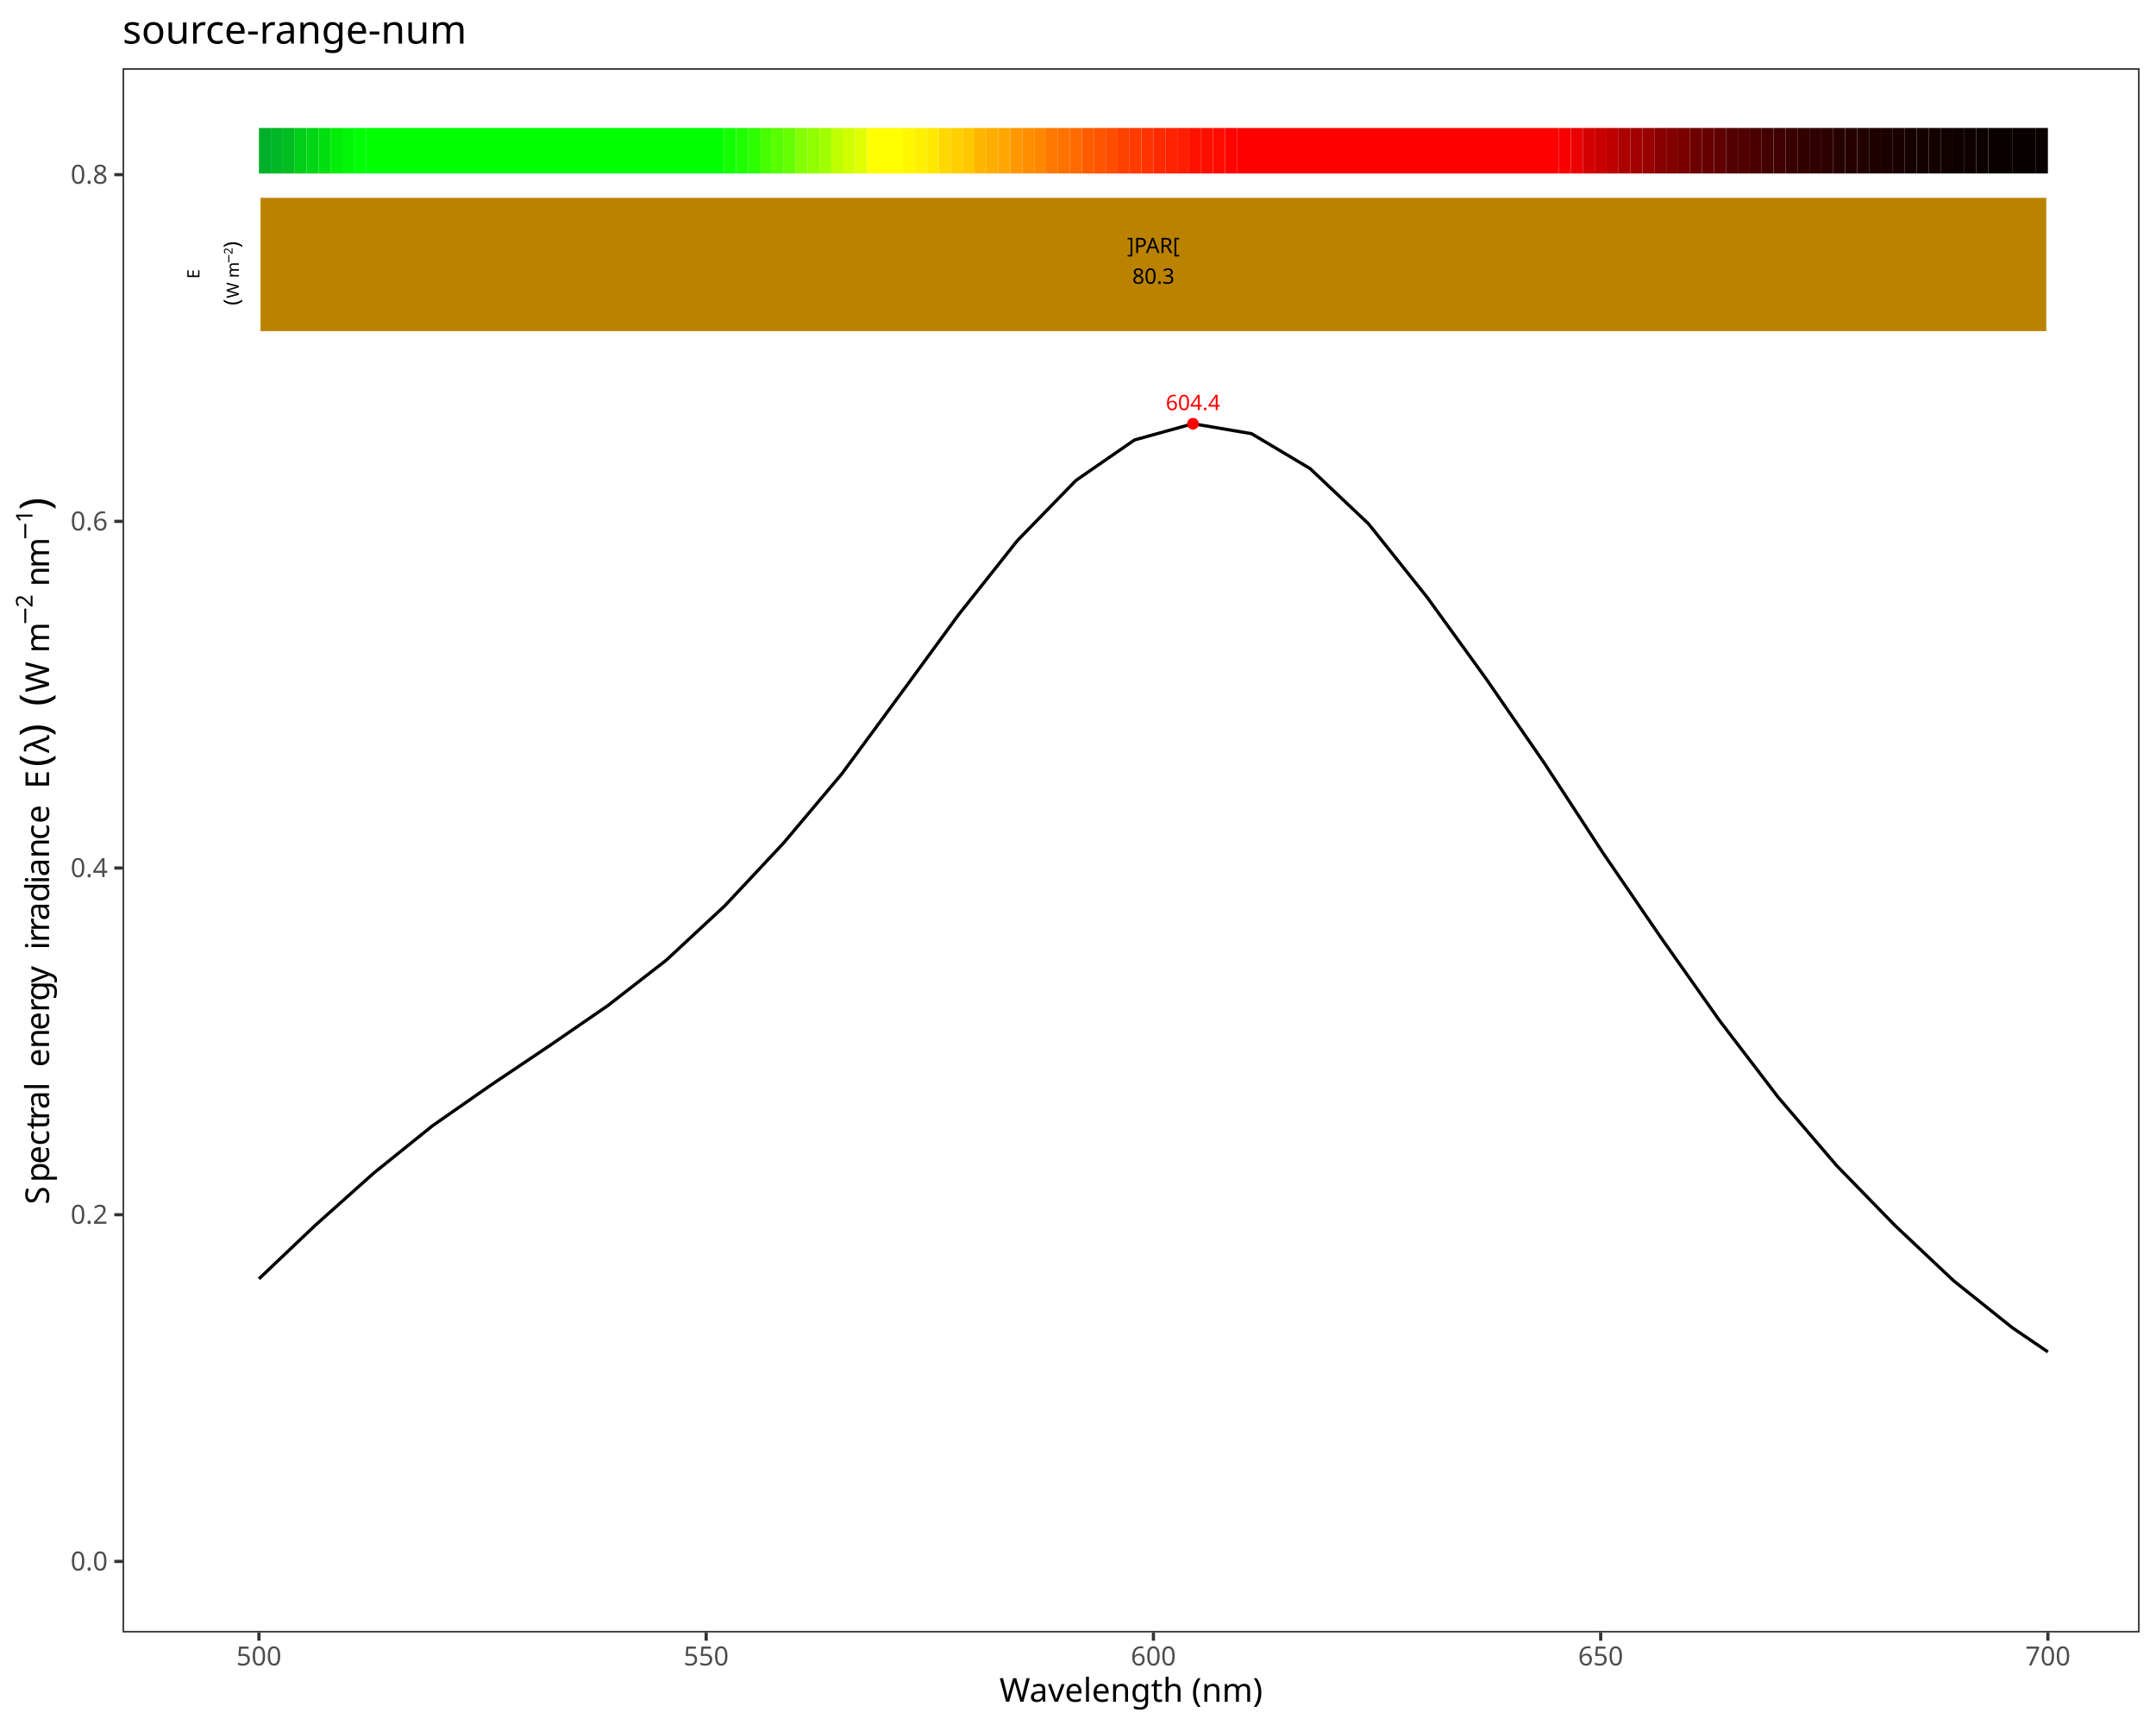
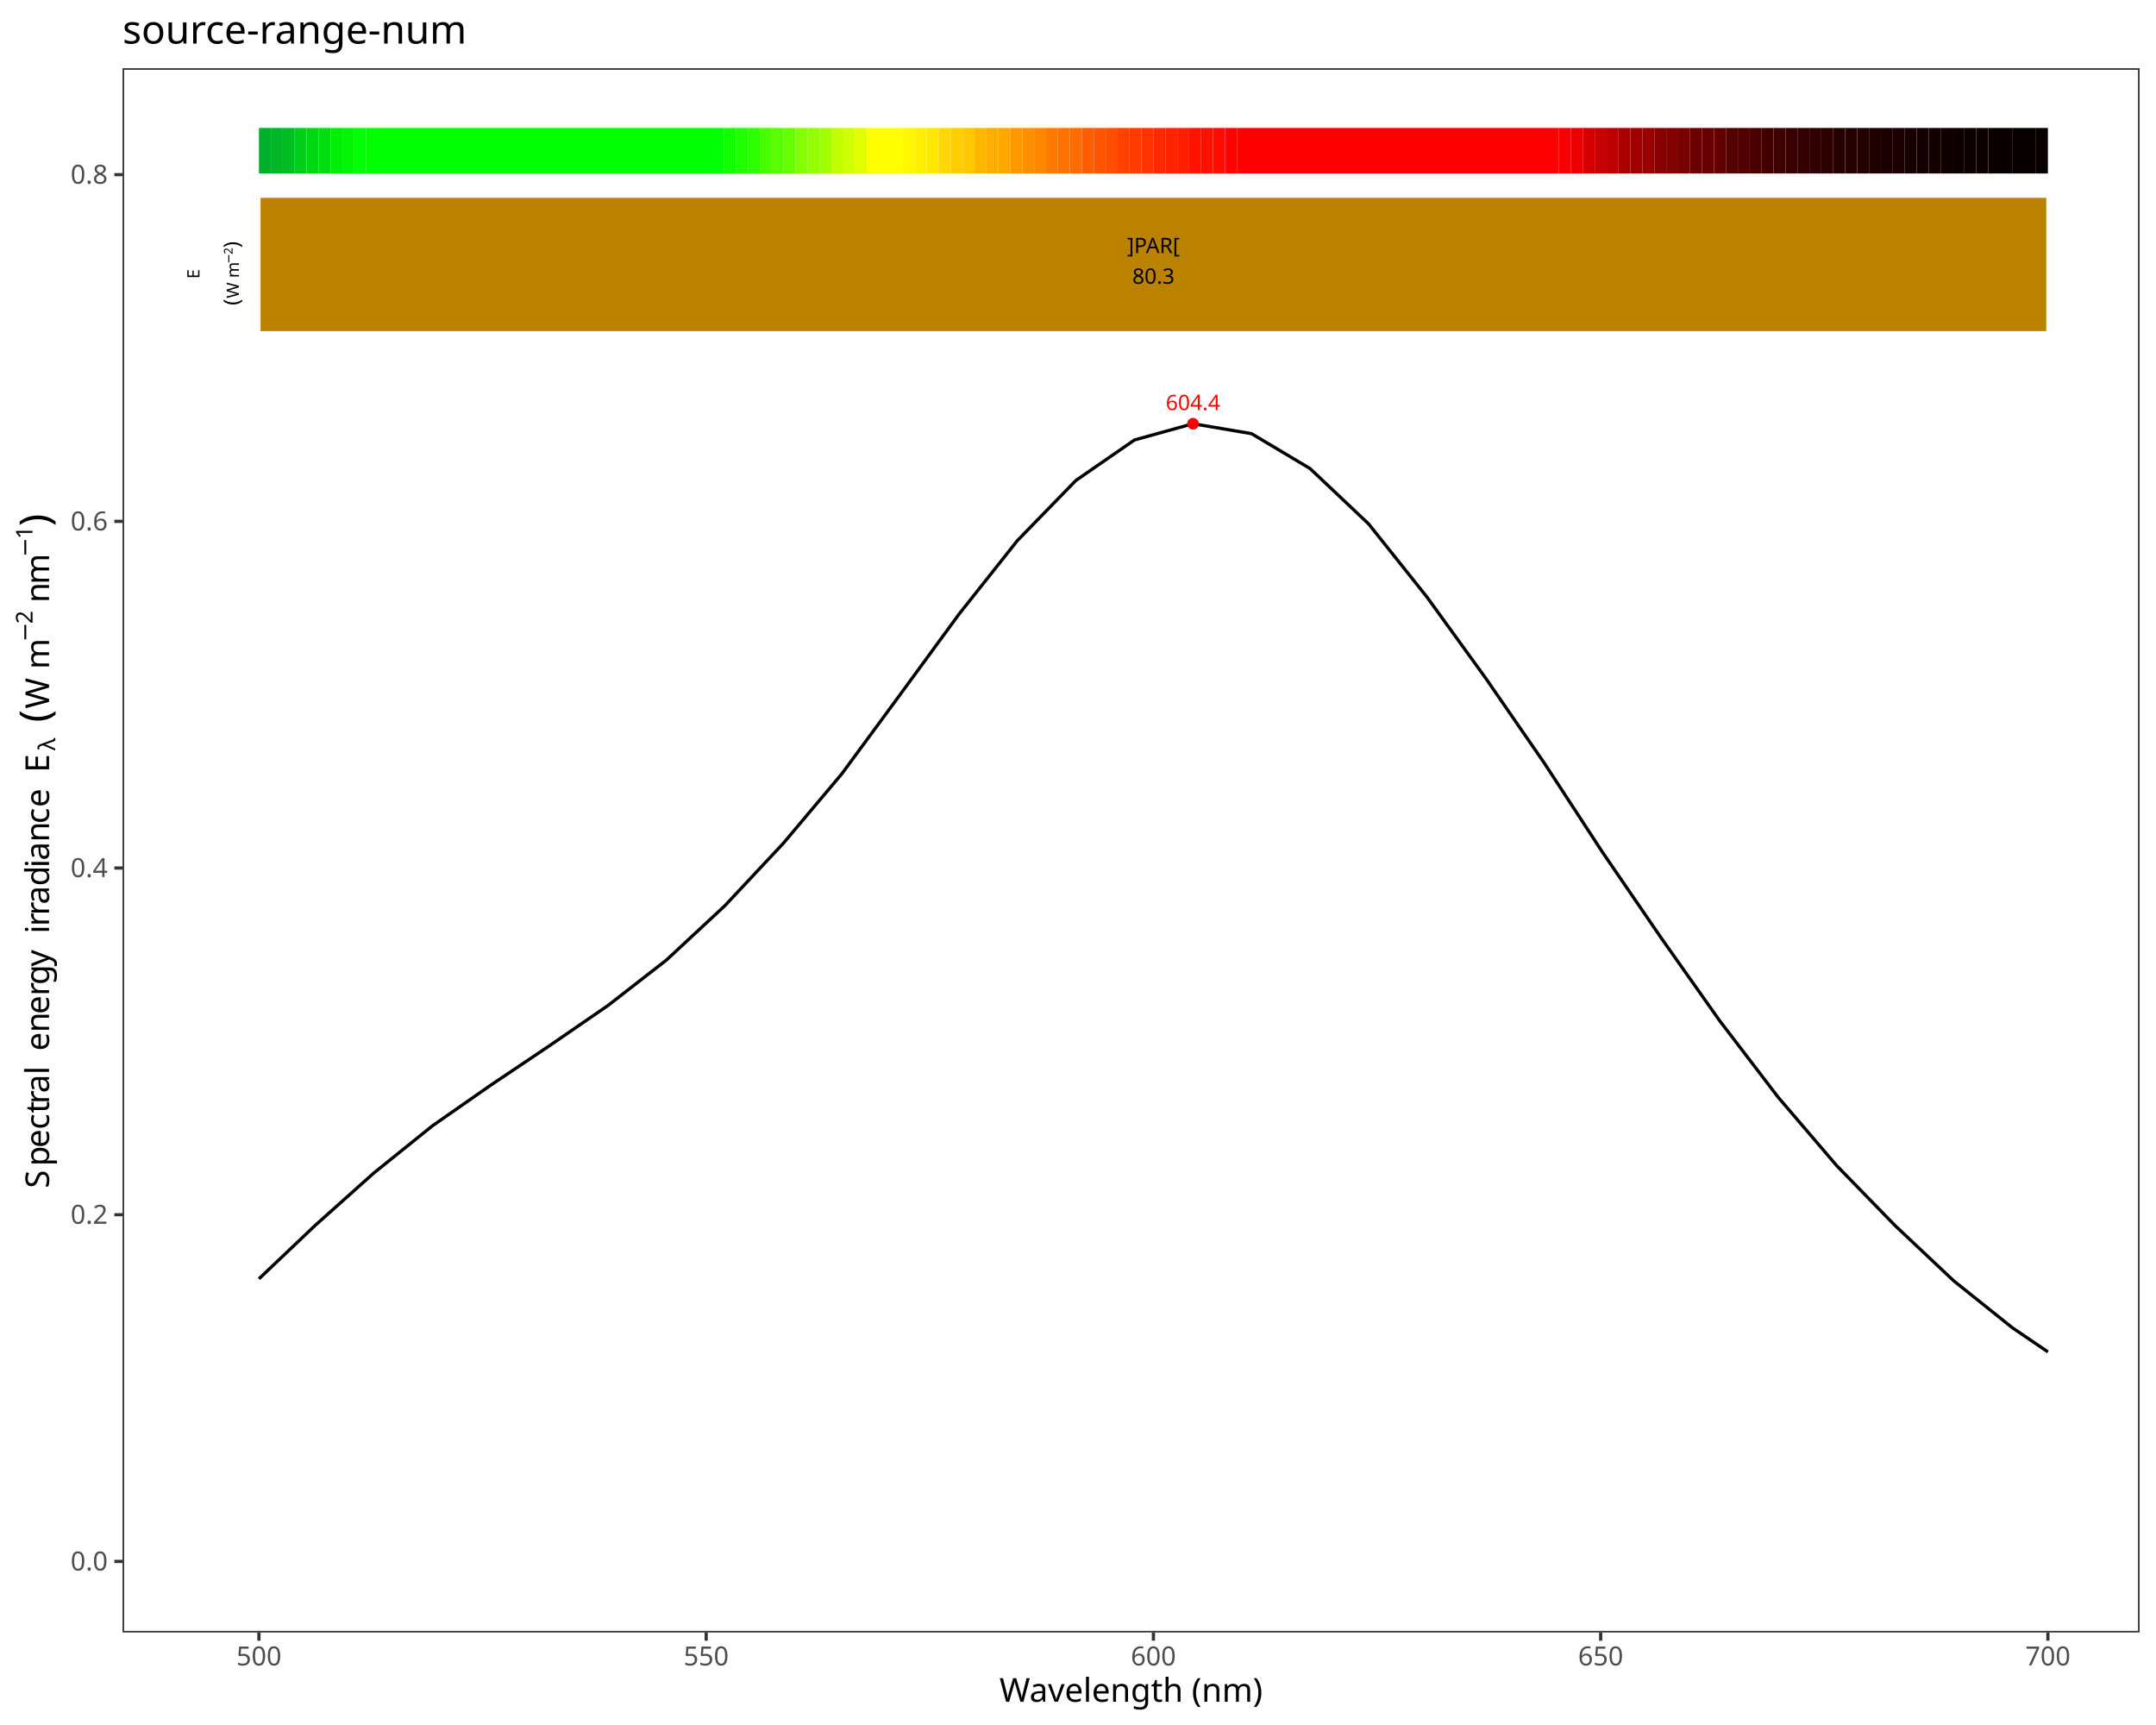
<svg xmlns="http://www.w3.org/2000/svg" class="svglite" data-engine-version="2.0" width="720.00pt" height="576.00pt" viewBox="0 0 720.00 576.00">
  <defs>
    <style type="text/css">
    .svglite line, .svglite polyline, .svglite polygon, .svglite path, .svglite rect, .svglite circle {
      fill: none;
      stroke: #000000;
      stroke-linecap: round;
      stroke-linejoin: round;
      stroke-miterlimit: 10.00;
    }
  </style>
  </defs>
  <rect width="100%" height="100%" style="stroke: none; fill: #FFFFFF;" />
  <defs>
    <clipPath id="cpMC4wMHw3MjAuMDB8MC4wMHw1NzYuMDA=">
      <rect x="0.00" y="0.00" width="720.00" height="576.00" />
    </clipPath>
  </defs>
  <g clip-path="url(#cpMC4wMHw3MjAuMDB8MC4wMHw1NzYuMDA=)">
    <rect x="0.00" y="0.00" width="720.00" height="576.00" style="stroke-width: 1.07; stroke: #FFFFFF; fill: #FFFFFF;" />
  </g>
  <defs>
    <clipPath id="cpNDAuOTJ8NzE0LjUyfDIyLjc4fDU0NS4xMQ==">
      <rect x="40.92" y="22.78" width="673.60" height="522.33" />
    </clipPath>
  </defs>
  <g clip-path="url(#cpNDAuOTJ8NzE0LjUyfDIyLjc4fDU0NS4xMQ==)">
    <rect x="40.92" y="22.78" width="673.60" height="522.33" style="stroke-width: 1.07; stroke: none; fill: #FFFFFF;" />
    <polyline points="86.47,427.02 105.28,409.15 124.82,391.70 144.36,375.96 163.90,362.34 183.44,349.22 202.99,335.78 222.53,320.59 242.07,302.43 261.61,281.57 281.15,258.36 300.69,231.81 320.24,205.10 339.78,180.48 359.32,160.41 378.86,146.91 398.40,141.49 417.94,144.80 437.49,156.45 457.03,174.92 476.57,199.41 496.11,226.40 515.65,254.70 535.19,284.62 554.74,313.17 574.28,340.83 593.82,366.38 613.36,389.22 632.90,409.27 652.44,427.68 671.99,443.32 683.90,451.42 " style="stroke-width: 1.07; stroke-linecap: butt;" />
    <text x="398.40" y="136.94" text-anchor="middle" style="font-size: 7.11px; fill: #FF0000; font-family: sans;" textLength="17.80px" lengthAdjust="spacingAndGlyphs">604.4</text>
    <circle cx="398.40" cy="141.49" r="1.95" style="stroke-width: 0.71; stroke: none; fill: #FF0000;" />
    <rect x="86.47" y="42.73" width="3.98" height="15.20" style="stroke-width: 1.07; stroke: none; stroke-linecap: square; stroke-linejoin: miter; fill: #00AF2A;" />
    <rect x="90.46" y="42.73" width="3.98" height="15.20" style="stroke-width: 1.07; stroke: none; stroke-linecap: square; stroke-linejoin: miter; fill: #00B725;" />
    <rect x="94.44" y="42.73" width="3.98" height="15.20" style="stroke-width: 1.07; stroke: none; stroke-linecap: square; stroke-linejoin: miter; fill: #00BE21;" />
    <rect x="98.42" y="42.73" width="3.98" height="15.20" style="stroke-width: 1.07; stroke: none; stroke-linecap: square; stroke-linejoin: miter; fill: #00CE18;" />
    <rect x="102.41" y="42.73" width="3.98" height="15.20" style="stroke-width: 1.07; stroke: none; stroke-linecap: square; stroke-linejoin: miter; fill: #00D614;" />
    <rect x="106.39" y="42.73" width="3.98" height="15.20" style="stroke-width: 1.07; stroke: none; stroke-linecap: square; stroke-linejoin: miter; fill: #00DE10;" />
    <rect x="110.37" y="42.73" width="3.98" height="15.20" style="stroke-width: 1.07; stroke: none; stroke-linecap: square; stroke-linejoin: miter; fill: #00EE08;" />
    <rect x="114.35" y="42.73" width="3.98" height="15.20" style="stroke-width: 1.07; stroke: none; stroke-linecap: square; stroke-linejoin: miter; fill: #00F605;" />
    <rect x="118.34" y="42.73" width="3.98" height="15.20" style="stroke-width: 1.07; stroke: none; stroke-linecap: square; stroke-linejoin: miter; fill: #00FF02;" />
    <rect x="122.32" y="42.73" width="119.49" height="15.20" style="stroke-width: 1.07; stroke: none; stroke-linecap: square; stroke-linejoin: miter; fill: #00FF00;" />
    <rect x="241.81" y="42.73" width="3.98" height="15.20" style="stroke-width: 1.07; stroke: none; stroke-linecap: square; stroke-linejoin: miter; fill: #12FF00;" />
    <rect x="245.79" y="42.73" width="3.98" height="15.20" style="stroke-width: 1.07; stroke: none; stroke-linecap: square; stroke-linejoin: miter; fill: #1FFF00;" />
    <rect x="249.77" y="42.73" width="3.98" height="15.20" style="stroke-width: 1.07; stroke: none; stroke-linecap: square; stroke-linejoin: miter; fill: #2CFF00;" />
    <rect x="253.75" y="42.73" width="3.98" height="15.20" style="stroke-width: 1.07; stroke: none; stroke-linecap: square; stroke-linejoin: miter; fill: #48FF00;" />
    <rect x="257.74" y="42.73" width="3.98" height="15.20" style="stroke-width: 1.07; stroke: none; stroke-linecap: square; stroke-linejoin: miter; fill: #57FF00;" />
    <rect x="261.72" y="42.73" width="3.98" height="15.20" style="stroke-width: 1.07; stroke: none; stroke-linecap: square; stroke-linejoin: miter; fill: #65FF00;" />
    <rect x="265.70" y="42.73" width="3.98" height="15.20" style="stroke-width: 1.07; stroke: none; stroke-linecap: square; stroke-linejoin: miter; fill: #83FF00;" />
    <rect x="269.69" y="42.73" width="3.98" height="15.20" style="stroke-width: 1.07; stroke: none; stroke-linecap: square; stroke-linejoin: miter; fill: #91FF00;" />
    <rect x="273.67" y="42.73" width="3.98" height="15.20" style="stroke-width: 1.07; stroke: none; stroke-linecap: square; stroke-linejoin: miter; fill: #A0FF00;" />
    <rect x="277.65" y="42.73" width="3.98" height="15.20" style="stroke-width: 1.07; stroke: none; stroke-linecap: square; stroke-linejoin: miter; fill: #C0FF00;" />
    <rect x="281.63" y="42.73" width="3.98" height="15.20" style="stroke-width: 1.07; stroke: none; stroke-linecap: square; stroke-linejoin: miter; fill: #D0FF00;" />
    <rect x="285.62" y="42.73" width="3.98" height="15.20" style="stroke-width: 1.07; stroke: none; stroke-linecap: square; stroke-linejoin: miter; fill: #E1FF00;" />
    <rect x="289.60" y="42.73" width="11.95" height="15.20" style="stroke-width: 1.07; stroke: none; stroke-linecap: square; stroke-linejoin: miter; fill: #FFFF00;" />
    <rect x="301.55" y="42.73" width="3.98" height="15.20" style="stroke-width: 1.07; stroke: none; stroke-linecap: square; stroke-linejoin: miter; fill: #FFF700;" />
    <rect x="305.53" y="42.73" width="3.98" height="15.20" style="stroke-width: 1.07; stroke: none; stroke-linecap: square; stroke-linejoin: miter; fill: #FFF000;" />
    <rect x="309.51" y="42.73" width="3.98" height="15.20" style="stroke-width: 1.07; stroke: none; stroke-linecap: square; stroke-linejoin: miter; fill: #FFE800;" />
    <rect x="313.50" y="42.73" width="3.98" height="15.20" style="stroke-width: 1.07; stroke: none; stroke-linecap: square; stroke-linejoin: miter; fill: #FFD800;" />
    <rect x="317.48" y="42.73" width="3.98" height="15.20" style="stroke-width: 1.07; stroke: none; stroke-linecap: square; stroke-linejoin: miter; fill: #FFCF00;" />
    <rect x="321.46" y="42.73" width="3.98" height="15.20" style="stroke-width: 1.07; stroke: none; stroke-linecap: square; stroke-linejoin: miter; fill: #FFC700;" />
    <rect x="325.45" y="42.73" width="3.98" height="15.20" style="stroke-width: 1.07; stroke: none; stroke-linecap: square; stroke-linejoin: miter; fill: #FFB600;" />
    <rect x="329.43" y="42.73" width="3.98" height="15.20" style="stroke-width: 1.07; stroke: none; stroke-linecap: square; stroke-linejoin: miter; fill: #FFAE00;" />
    <rect x="333.41" y="42.73" width="3.98" height="15.20" style="stroke-width: 1.07; stroke: none; stroke-linecap: square; stroke-linejoin: miter; fill: #FFA600;" />
    <rect x="337.39" y="42.73" width="3.98" height="15.20" style="stroke-width: 1.07; stroke: none; stroke-linecap: square; stroke-linejoin: miter; fill: #FF9700;" />
    <rect x="341.38" y="42.73" width="3.98" height="15.20" style="stroke-width: 1.07; stroke: none; stroke-linecap: square; stroke-linejoin: miter; fill: #FF8F00;" />
    <rect x="345.36" y="42.73" width="3.98" height="15.20" style="stroke-width: 1.07; stroke: none; stroke-linecap: square; stroke-linejoin: miter; fill: #FF8800;" />
    <rect x="349.34" y="42.73" width="3.98" height="15.20" style="stroke-width: 1.07; stroke: none; stroke-linecap: square; stroke-linejoin: miter; fill: #FF7900;" />
    <rect x="353.33" y="42.73" width="3.98" height="15.20" style="stroke-width: 1.07; stroke: none; stroke-linecap: square; stroke-linejoin: miter; fill: #FF7200;" />
    <rect x="357.31" y="42.73" width="3.98" height="15.20" style="stroke-width: 1.07; stroke: none; stroke-linecap: square; stroke-linejoin: miter; fill: #FF6B00;" />
    <rect x="361.29" y="42.73" width="3.98" height="15.20" style="stroke-width: 1.07; stroke: none; stroke-linecap: square; stroke-linejoin: miter; fill: #FF5C00;" />
    <rect x="365.27" y="42.73" width="3.98" height="15.20" style="stroke-width: 1.07; stroke: none; stroke-linecap: square; stroke-linejoin: miter; fill: #FF5500;" />
    <rect x="369.26" y="42.73" width="3.98" height="15.20" style="stroke-width: 1.07; stroke: none; stroke-linecap: square; stroke-linejoin: miter; fill: #FF4E00;" />
    <rect x="373.24" y="42.73" width="3.98" height="15.20" style="stroke-width: 1.07; stroke: none; stroke-linecap: square; stroke-linejoin: miter; fill: #FF4100;" />
    <rect x="377.22" y="42.73" width="3.98" height="15.20" style="stroke-width: 1.07; stroke: none; stroke-linecap: square; stroke-linejoin: miter; fill: #FF3B00;" />
    <rect x="381.21" y="42.73" width="3.98" height="15.20" style="stroke-width: 1.07; stroke: none; stroke-linecap: square; stroke-linejoin: miter; fill: #FF3400;" />
    <rect x="385.19" y="42.73" width="3.98" height="15.20" style="stroke-width: 1.07; stroke: none; stroke-linecap: square; stroke-linejoin: miter; fill: #FF2900;" />
    <rect x="389.17" y="42.73" width="3.98" height="15.20" style="stroke-width: 1.07; stroke: none; stroke-linecap: square; stroke-linejoin: miter; fill: #FF2300;" />
    <rect x="393.15" y="42.73" width="3.98" height="15.20" style="stroke-width: 1.07; stroke: none; stroke-linecap: square; stroke-linejoin: miter; fill: #FF1E00;" />
    <rect x="397.14" y="42.73" width="3.98" height="15.20" style="stroke-width: 1.07; stroke: none; stroke-linecap: square; stroke-linejoin: miter; fill: #FF1300;" />
    <rect x="401.12" y="42.73" width="3.98" height="15.20" style="stroke-width: 1.07; stroke: none; stroke-linecap: square; stroke-linejoin: miter; fill: #FF0F00;" />
    <rect x="405.10" y="42.73" width="3.98" height="15.20" style="stroke-width: 1.07; stroke: none; stroke-linecap: square; stroke-linejoin: miter; fill: #FF0B00;" />
    <rect x="409.09" y="42.73" width="3.98" height="15.20" style="stroke-width: 1.07; stroke: none; stroke-linecap: square; stroke-linejoin: miter; fill: #FF0300;" />
    <rect x="413.07" y="42.73" width="107.54" height="15.20" style="stroke-width: 1.07; stroke: none; stroke-linecap: square; stroke-linejoin: miter; fill: #FF0000;" />
    <rect x="520.61" y="42.73" width="3.98" height="15.20" style="stroke-width: 1.07; stroke: none; stroke-linecap: square; stroke-linejoin: miter; fill: #F60000;" />
    <rect x="524.59" y="42.73" width="3.98" height="15.20" style="stroke-width: 1.07; stroke: none; stroke-linecap: square; stroke-linejoin: miter; fill: #EA0000;" />
    <rect x="528.57" y="42.73" width="3.98" height="15.20" style="stroke-width: 1.07; stroke: none; stroke-linecap: square; stroke-linejoin: miter; fill: #D40000;" />
    <rect x="532.55" y="42.73" width="3.98" height="15.20" style="stroke-width: 1.07; stroke: none; stroke-linecap: square; stroke-linejoin: miter; fill: #C90000;" />
    <rect x="536.54" y="42.73" width="3.98" height="15.20" style="stroke-width: 1.07; stroke: none; stroke-linecap: square; stroke-linejoin: miter; fill: #BF0000;" />
    <rect x="540.52" y="42.73" width="3.98" height="15.20" style="stroke-width: 1.07; stroke: none; stroke-linecap: square; stroke-linejoin: miter; fill: #AB0000;" />
    <rect x="544.50" y="42.73" width="3.98" height="15.20" style="stroke-width: 1.07; stroke: none; stroke-linecap: square; stroke-linejoin: miter; fill: #A20000;" />
    <rect x="548.49" y="42.73" width="3.98" height="15.20" style="stroke-width: 1.07; stroke: none; stroke-linecap: square; stroke-linejoin: miter; fill: #990000;" />
    <rect x="552.47" y="42.73" width="3.98" height="15.20" style="stroke-width: 1.07; stroke: none; stroke-linecap: square; stroke-linejoin: miter; fill: #890000;" />
    <rect x="556.45" y="42.73" width="3.98" height="15.20" style="stroke-width: 1.07; stroke: none; stroke-linecap: square; stroke-linejoin: miter; fill: #810000;" />
    <rect x="560.43" y="42.73" width="3.98" height="15.20" style="stroke-width: 1.07; stroke: none; stroke-linecap: square; stroke-linejoin: miter; fill: #7A0000;" />
    <rect x="564.42" y="42.73" width="3.98" height="15.20" style="stroke-width: 1.07; stroke: none; stroke-linecap: square; stroke-linejoin: miter; fill: #6C0000;" />
    <rect x="568.40" y="42.73" width="3.98" height="15.20" style="stroke-width: 1.07; stroke: none; stroke-linecap: square; stroke-linejoin: miter; fill: #660000;" />
    <rect x="572.38" y="42.73" width="3.98" height="15.20" style="stroke-width: 1.07; stroke: none; stroke-linecap: square; stroke-linejoin: miter; fill: #600000;" />
    <rect x="576.37" y="42.73" width="3.98" height="15.20" style="stroke-width: 1.07; stroke: none; stroke-linecap: square; stroke-linejoin: miter; fill: #550000;" />
    <rect x="580.35" y="42.73" width="3.98" height="15.20" style="stroke-width: 1.07; stroke: none; stroke-linecap: square; stroke-linejoin: miter; fill: #500000;" />
    <rect x="584.33" y="42.73" width="3.98" height="15.20" style="stroke-width: 1.07; stroke: none; stroke-linecap: square; stroke-linejoin: miter; fill: #4B0000;" />
    <rect x="588.31" y="42.73" width="3.98" height="15.20" style="stroke-width: 1.07; stroke: none; stroke-linecap: square; stroke-linejoin: miter; fill: #420000;" />
    <rect x="592.30" y="42.73" width="3.98" height="15.20" style="stroke-width: 1.07; stroke: none; stroke-linecap: square; stroke-linejoin: miter; fill: #3E0000;" />
    <rect x="596.28" y="42.73" width="3.98" height="15.20" style="stroke-width: 1.07; stroke: none; stroke-linecap: square; stroke-linejoin: miter; fill: #3A0000;" />
    <rect x="600.26" y="42.73" width="3.98" height="15.20" style="stroke-width: 1.07; stroke: none; stroke-linecap: square; stroke-linejoin: miter; fill: #330000;" />
    <rect x="604.25" y="42.73" width="3.98" height="15.20" style="stroke-width: 1.07; stroke: none; stroke-linecap: square; stroke-linejoin: miter; fill: #300000;" />
    <rect x="608.23" y="42.73" width="3.98" height="15.20" style="stroke-width: 1.07; stroke: none; stroke-linecap: square; stroke-linejoin: miter; fill: #2D0000;" />
    <rect x="612.21" y="42.73" width="3.98" height="15.20" style="stroke-width: 1.07; stroke: none; stroke-linecap: square; stroke-linejoin: miter; fill: #270000;" />
    <rect x="616.19" y="42.73" width="3.98" height="15.20" style="stroke-width: 1.07; stroke: none; stroke-linecap: square; stroke-linejoin: miter; fill: #250000;" />
    <rect x="620.18" y="42.73" width="3.98" height="15.20" style="stroke-width: 1.07; stroke: none; stroke-linecap: square; stroke-linejoin: miter; fill: #220000;" />
    <rect x="624.16" y="42.73" width="3.98" height="15.20" style="stroke-width: 1.07; stroke: none; stroke-linecap: square; stroke-linejoin: miter; fill: #1E0000;" />
    <rect x="628.14" y="42.73" width="3.98" height="15.20" style="stroke-width: 1.07; stroke: none; stroke-linecap: square; stroke-linejoin: miter; fill: #1C0000;" />
    <rect x="632.13" y="42.73" width="3.98" height="15.20" style="stroke-width: 1.07; stroke: none; stroke-linecap: square; stroke-linejoin: miter; fill: #1A0000;" />
    <rect x="636.11" y="42.73" width="3.98" height="15.20" style="stroke-width: 1.07; stroke: none; stroke-linecap: square; stroke-linejoin: miter; fill: #160000;" />
    <rect x="640.09" y="42.73" width="3.98" height="15.20" style="stroke-width: 1.07; stroke: none; stroke-linecap: square; stroke-linejoin: miter; fill: #150000;" />
    <rect x="644.07" y="42.73" width="3.98" height="15.20" style="stroke-width: 1.07; stroke: none; stroke-linecap: square; stroke-linejoin: miter; fill: #130000;" />
    <rect x="648.06" y="42.73" width="3.98" height="15.20" style="stroke-width: 1.07; stroke: none; stroke-linecap: square; stroke-linejoin: miter; fill: #100000;" />
    <rect x="652.04" y="42.73" width="3.98" height="15.20" style="stroke-width: 1.07; stroke: none; stroke-linecap: square; stroke-linejoin: miter; fill: #0F0000;" />
    <rect x="656.02" y="42.73" width="3.98" height="15.20" style="stroke-width: 1.07; stroke: none; stroke-linecap: square; stroke-linejoin: miter; fill: #0E0000;" />
    <rect x="660.01" y="42.73" width="3.98" height="15.20" style="stroke-width: 1.07; stroke: none; stroke-linecap: square; stroke-linejoin: miter; fill: #0C0000;" />
    <rect x="663.99" y="42.73" width="7.97" height="15.20" style="stroke-width: 1.07; stroke: none; stroke-linecap: square; stroke-linejoin: miter; fill: #0B0000;" />
    <rect x="671.95" y="42.73" width="7.97" height="15.20" style="stroke-width: 1.07; stroke: none; stroke-linecap: square; stroke-linejoin: miter; fill: #090000;" />
    <rect x="679.92" y="42.73" width="3.98" height="15.20" style="stroke-width: 1.07; stroke: none; stroke-linecap: square; stroke-linejoin: miter; fill: #080000;" />
    <rect x="86.47" y="65.52" width="597.43" height="45.59" style="stroke-width: 1.07; stroke: #FFFFFF; stroke-linecap: square; stroke-linejoin: miter; fill: #BB8200;" />
    <text x="385.19" y="84.50" text-anchor="middle" style="font-size: 7.11px; font-family: sans;" textLength="18.58px" lengthAdjust="spacingAndGlyphs">]PAR[</text>
    <text x="385.19" y="94.74" text-anchor="middle" style="font-size: 7.11px; font-family: sans;" textLength="13.85px" lengthAdjust="spacingAndGlyphs">80.3</text>
    <text transform="translate(66.61,93.06) rotate(-90)" style="font-size: 5.69px; font-family: sans;" textLength="3.80px" lengthAdjust="spacingAndGlyphs">E</text>
    <text transform="translate(79.77,101.95) rotate(-90)" style="font-size: 7.11px; font-family: sans;" textLength="2.37px" lengthAdjust="spacingAndGlyphs">(</text>
    <text transform="translate(79.77,99.58) rotate(-90)" style="font-size: 5.69px; font-family: sans;" textLength="5.37px" lengthAdjust="spacingAndGlyphs">W</text>
    <text transform="translate(79.77,94.21) rotate(-90)" style="font-size: 5.69px; font-family: sans;" textLength="1.42px" lengthAdjust="spacingAndGlyphs"> </text>
    <text transform="translate(79.77,92.79) rotate(-90)" style="font-size: 5.69px; font-family: sans;" textLength="4.74px" lengthAdjust="spacingAndGlyphs">m</text>
    <text transform="translate(77.66,88.05) rotate(-90)" style="font-size: 3.98px; font-family: sans;" textLength="3.10px" lengthAdjust="spacingAndGlyphs">−</text>
    <text transform="translate(77.66,84.95) rotate(-90)" style="font-size: 3.98px; font-family: sans;" textLength="2.22px" lengthAdjust="spacingAndGlyphs">2</text>
    <text transform="translate(79.77,82.74) rotate(-90)" style="font-size: 7.11px; font-family: sans;" textLength="2.36px" lengthAdjust="spacingAndGlyphs">)</text>
    <rect x="40.92" y="22.78" width="673.60" height="522.33" style="stroke-width: 1.07; stroke: #333333;" />
  </g>
  <g clip-path="url(#cpMC4wMHw3MjAuMDB8MC4wMHw1NzYuMDA=)">
    <text x="35.99" y="524.40" text-anchor="end" style="font-size: 8.80px; fill: #4D4D4D; font-family: sans;" textLength="12.23px" lengthAdjust="spacingAndGlyphs">0.0</text>
    <text x="35.99" y="408.63" text-anchor="end" style="font-size: 8.80px; fill: #4D4D4D; font-family: sans;" textLength="12.23px" lengthAdjust="spacingAndGlyphs">0.2</text>
    <text x="35.99" y="292.87" text-anchor="end" style="font-size: 8.80px; fill: #4D4D4D; font-family: sans;" textLength="12.23px" lengthAdjust="spacingAndGlyphs">0.4</text>
    <text x="35.99" y="177.11" text-anchor="end" style="font-size: 8.80px; fill: #4D4D4D; font-family: sans;" textLength="12.23px" lengthAdjust="spacingAndGlyphs">0.6</text>
    <text x="35.99" y="61.34" text-anchor="end" style="font-size: 8.80px; fill: #4D4D4D; font-family: sans;" textLength="12.23px" lengthAdjust="spacingAndGlyphs">0.8</text>
    <polyline points="38.18,521.37 40.92,521.37 " style="stroke-width: 1.07; stroke: #333333; stroke-linecap: butt;" />
    <polyline points="38.18,405.61 40.92,405.61 " style="stroke-width: 1.07; stroke: #333333; stroke-linecap: butt;" />
    <polyline points="38.18,289.84 40.92,289.84 " style="stroke-width: 1.07; stroke: #333333; stroke-linecap: butt;" />
    <polyline points="38.18,174.08 40.92,174.08 " style="stroke-width: 1.07; stroke: #333333; stroke-linecap: butt;" />
    <polyline points="38.18,58.32 40.92,58.32 " style="stroke-width: 1.07; stroke: #333333; stroke-linecap: butt;" />
    <polyline points="86.47,547.85 86.47,545.11 " style="stroke-width: 1.07; stroke: #333333; stroke-linecap: butt;" />
    <polyline points="235.83,547.85 235.83,545.11 " style="stroke-width: 1.07; stroke: #333333; stroke-linecap: butt;" />
    <polyline points="385.19,547.85 385.19,545.11 " style="stroke-width: 1.07; stroke: #333333; stroke-linecap: butt;" />
    <polyline points="534.55,547.85 534.55,545.11 " style="stroke-width: 1.07; stroke: #333333; stroke-linecap: butt;" />
    <polyline points="683.90,547.85 683.90,545.11 " style="stroke-width: 1.07; stroke: #333333; stroke-linecap: butt;" />
    <text x="86.47" y="556.10" text-anchor="middle" style="font-size: 8.80px; fill: #4D4D4D; font-family: sans;" textLength="14.68px" lengthAdjust="spacingAndGlyphs">500</text>
    <text x="235.83" y="556.10" text-anchor="middle" style="font-size: 8.80px; fill: #4D4D4D; font-family: sans;" textLength="14.68px" lengthAdjust="spacingAndGlyphs">550</text>
    <text x="385.19" y="556.10" text-anchor="middle" style="font-size: 8.80px; fill: #4D4D4D; font-family: sans;" textLength="14.68px" lengthAdjust="spacingAndGlyphs">600</text>
    <text x="534.55" y="556.10" text-anchor="middle" style="font-size: 8.80px; fill: #4D4D4D; font-family: sans;" textLength="14.68px" lengthAdjust="spacingAndGlyphs">650</text>
    <text x="683.90" y="556.10" text-anchor="middle" style="font-size: 8.80px; fill: #4D4D4D; font-family: sans;" textLength="14.68px" lengthAdjust="spacingAndGlyphs">700</text>
    <text x="377.72" y="568.24" text-anchor="middle" style="font-size: 11.00px; font-family: sans;" textLength="83.76px" lengthAdjust="spacingAndGlyphs">Wavelength (nm)</text>
-     <text transform="translate(16.38,402.16) rotate(-90)" style="font-size: 11.00px; font-family: sans;" textLength="7.34px" lengthAdjust="spacingAndGlyphs">S</text>
-     <text transform="translate(16.38,394.83) rotate(-90)" style="font-size: 11.00px; font-family: sans;" textLength="6.12px" lengthAdjust="spacingAndGlyphs">p</text>
-     <text transform="translate(16.38,388.71) rotate(-90)" style="font-size: 11.00px; font-family: sans;" textLength="6.12px" lengthAdjust="spacingAndGlyphs">e</text>
-     <text transform="translate(16.38,382.59) rotate(-90)" style="font-size: 11.00px; font-family: sans;" textLength="5.50px" lengthAdjust="spacingAndGlyphs">c</text>
-     <text transform="translate(16.38,377.08) rotate(-90)" style="font-size: 11.00px; font-family: sans;" textLength="3.06px" lengthAdjust="spacingAndGlyphs">t</text>
-     <text transform="translate(16.38,374.03) rotate(-90)" style="font-size: 11.00px; font-family: sans;" textLength="3.66px" lengthAdjust="spacingAndGlyphs">r</text>
-     <text transform="translate(16.38,370.37) rotate(-90)" style="font-size: 11.00px; font-family: sans;" textLength="6.12px" lengthAdjust="spacingAndGlyphs">a</text>
-     <text transform="translate(16.38,364.25) rotate(-90)" style="font-size: 11.00px; font-family: sans;" textLength="2.44px" lengthAdjust="spacingAndGlyphs">l</text>
-     <text transform="translate(16.38,361.81) rotate(-90)" style="font-size: 11.00px; font-family: sans;" textLength="2.75px" lengthAdjust="spacingAndGlyphs"> </text>
-     <text transform="translate(16.38,359.05) rotate(-90)" style="font-size: 11.00px; font-family: sans;" textLength="2.75px" lengthAdjust="spacingAndGlyphs"> </text>
-     <text transform="translate(16.38,356.30) rotate(-90)" style="font-size: 11.00px; font-family: sans;" textLength="6.12px" lengthAdjust="spacingAndGlyphs">e</text>
-     <text transform="translate(16.38,350.18) rotate(-90)" style="font-size: 11.00px; font-family: sans;" textLength="6.12px" lengthAdjust="spacingAndGlyphs">n</text>
-     <text transform="translate(16.38,344.07) rotate(-90)" style="font-size: 11.00px; font-family: sans;" textLength="6.12px" lengthAdjust="spacingAndGlyphs">e</text>
-     <text transform="translate(16.38,337.95) rotate(-90)" style="font-size: 11.00px; font-family: sans;" textLength="3.66px" lengthAdjust="spacingAndGlyphs">r</text>
-     <text transform="translate(16.38,334.28) rotate(-90)" style="font-size: 11.00px; font-family: sans;" textLength="6.12px" lengthAdjust="spacingAndGlyphs">g</text>
-     <text transform="translate(16.38,328.17) rotate(-90)" style="font-size: 11.00px; font-family: sans;" textLength="5.50px" lengthAdjust="spacingAndGlyphs">y</text>
-     <text transform="translate(16.38,322.66) rotate(-90)" style="font-size: 11.00px; font-family: sans;" textLength="2.75px" lengthAdjust="spacingAndGlyphs"> </text>
-     <text transform="translate(16.38,319.91) rotate(-90)" style="font-size: 11.00px; font-family: sans;" textLength="2.75px" lengthAdjust="spacingAndGlyphs"> </text>
-     <text transform="translate(16.38,317.16) rotate(-90)" style="font-size: 11.00px; font-family: sans;" textLength="2.44px" lengthAdjust="spacingAndGlyphs">i</text>
-     <text transform="translate(16.38,314.71) rotate(-90)" style="font-size: 11.00px; font-family: sans;" textLength="3.66px" lengthAdjust="spacingAndGlyphs">r</text>
-     <text transform="translate(16.38,311.05) rotate(-90)" style="font-size: 11.00px; font-family: sans;" textLength="3.66px" lengthAdjust="spacingAndGlyphs">r</text>
-     <text transform="translate(16.38,307.39) rotate(-90)" style="font-size: 11.00px; font-family: sans;" textLength="6.12px" lengthAdjust="spacingAndGlyphs">a</text>
-     <text transform="translate(16.38,301.27) rotate(-90)" style="font-size: 11.00px; font-family: sans;" textLength="6.12px" lengthAdjust="spacingAndGlyphs">d</text>
-     <text transform="translate(16.38,295.15) rotate(-90)" style="font-size: 11.00px; font-family: sans;" textLength="2.44px" lengthAdjust="spacingAndGlyphs">i</text>
-     <text transform="translate(16.38,292.71) rotate(-90)" style="font-size: 11.00px; font-family: sans;" textLength="6.12px" lengthAdjust="spacingAndGlyphs">a</text>
-     <text transform="translate(16.38,286.59) rotate(-90)" style="font-size: 11.00px; font-family: sans;" textLength="6.12px" lengthAdjust="spacingAndGlyphs">n</text>
-     <text transform="translate(16.38,280.47) rotate(-90)" style="font-size: 11.00px; font-family: sans;" textLength="5.50px" lengthAdjust="spacingAndGlyphs">c</text>
-     <text transform="translate(16.38,274.97) rotate(-90)" style="font-size: 11.00px; font-family: sans;" textLength="6.12px" lengthAdjust="spacingAndGlyphs">e</text>
-     <text transform="translate(16.38,268.85) rotate(-90)" style="font-size: 11.00px; font-family: sans;" textLength="2.75px" lengthAdjust="spacingAndGlyphs"> </text>
-     <text transform="translate(16.38,266.10) rotate(-90)" style="font-size: 11.00px; font-family: sans;" textLength="2.75px" lengthAdjust="spacingAndGlyphs"> </text>
-     <text transform="translate(16.38,263.35) rotate(-90)" style="font-size: 11.00px; font-family: sans;" textLength="7.34px" lengthAdjust="spacingAndGlyphs">E</text>
-     <text transform="translate(16.38,256.01) rotate(-90)" style="font-size: 13.75px; font-family: sans;" textLength="4.58px" lengthAdjust="spacingAndGlyphs">(</text>
-     <text transform="translate(16.38,251.43) rotate(-90)" style="font-size: 11.00px; font-family: sans;" textLength="5.60px" lengthAdjust="spacingAndGlyphs">λ</text>
-     <text transform="translate(16.38,245.83) rotate(-90)" style="font-size: 13.75px; font-family: sans;" textLength="4.57px" lengthAdjust="spacingAndGlyphs">)</text>
-     <text transform="translate(16.38,241.26) rotate(-90)" style="font-size: 11.00px; font-family: sans;" textLength="2.75px" lengthAdjust="spacingAndGlyphs"> </text>
-     <text transform="translate(16.38,238.50) rotate(-90)" style="font-size: 11.00px; font-family: sans;" textLength="2.75px" lengthAdjust="spacingAndGlyphs"> </text>
-     <text transform="translate(16.38,235.75) rotate(-90)" style="font-size: 13.75px; font-family: sans;" textLength="4.58px" lengthAdjust="spacingAndGlyphs">(</text>
-     <text transform="translate(16.38,231.17) rotate(-90)" style="font-size: 11.00px; font-family: sans;" textLength="10.38px" lengthAdjust="spacingAndGlyphs">W</text>
-     <text transform="translate(16.38,220.79) rotate(-90)" style="font-size: 11.00px; font-family: sans;" textLength="2.75px" lengthAdjust="spacingAndGlyphs"> </text>
-     <text transform="translate(16.38,218.04) rotate(-90)" style="font-size: 11.00px; font-family: sans;" textLength="9.17px" lengthAdjust="spacingAndGlyphs">m</text>
-     <text transform="translate(10.86,208.87) rotate(-90)" style="font-size: 7.70px; font-family: sans;" textLength="5.98px" lengthAdjust="spacingAndGlyphs">−</text>
-     <text transform="translate(10.86,202.89) rotate(-90)" style="font-size: 7.70px; font-family: sans;" textLength="4.28px" lengthAdjust="spacingAndGlyphs">2</text>
-     <text transform="translate(16.38,198.61) rotate(-90)" style="font-size: 11.00px; font-family: sans;" textLength="2.75px" lengthAdjust="spacingAndGlyphs"> </text>
-     <text transform="translate(16.38,195.85) rotate(-90)" style="font-size: 11.00px; font-family: sans;" textLength="6.12px" lengthAdjust="spacingAndGlyphs">n</text>
-     <text transform="translate(16.38,189.73) rotate(-90)" style="font-size: 11.00px; font-family: sans;" textLength="9.17px" lengthAdjust="spacingAndGlyphs">m</text>
-     <text transform="translate(10.86,180.57) rotate(-90)" style="font-size: 7.70px; font-family: sans;" textLength="5.98px" lengthAdjust="spacingAndGlyphs">−</text>
-     <text transform="translate(10.86,174.58) rotate(-90)" style="font-size: 7.70px; font-family: sans;" textLength="4.28px" lengthAdjust="spacingAndGlyphs">1</text>
-     <text transform="translate(16.38,170.30) rotate(-90)" style="font-size: 13.75px; font-family: sans;" textLength="4.57px" lengthAdjust="spacingAndGlyphs">)</text>
+     <text transform="translate(16.38,396.75) rotate(-90)" style="font-size: 11.00px; font-family: sans;" textLength="7.34px" lengthAdjust="spacingAndGlyphs">S</text>
+     <text transform="translate(16.38,389.41) rotate(-90)" style="font-size: 11.00px; font-family: sans;" textLength="6.12px" lengthAdjust="spacingAndGlyphs">p</text>
+     <text transform="translate(16.38,383.29) rotate(-90)" style="font-size: 11.00px; font-family: sans;" textLength="6.12px" lengthAdjust="spacingAndGlyphs">e</text>
+     <text transform="translate(16.38,377.17) rotate(-90)" style="font-size: 11.00px; font-family: sans;" textLength="5.50px" lengthAdjust="spacingAndGlyphs">c</text>
+     <text transform="translate(16.38,371.67) rotate(-90)" style="font-size: 11.00px; font-family: sans;" textLength="3.06px" lengthAdjust="spacingAndGlyphs">t</text>
+     <text transform="translate(16.38,368.61) rotate(-90)" style="font-size: 11.00px; font-family: sans;" textLength="3.66px" lengthAdjust="spacingAndGlyphs">r</text>
+     <text transform="translate(16.38,364.95) rotate(-90)" style="font-size: 11.00px; font-family: sans;" textLength="6.12px" lengthAdjust="spacingAndGlyphs">a</text>
+     <text transform="translate(16.38,358.83) rotate(-90)" style="font-size: 11.00px; font-family: sans;" textLength="2.44px" lengthAdjust="spacingAndGlyphs">l</text>
+     <text transform="translate(16.38,356.39) rotate(-90)" style="font-size: 11.00px; font-family: sans;" textLength="2.75px" lengthAdjust="spacingAndGlyphs"> </text>
+     <text transform="translate(16.38,353.64) rotate(-90)" style="font-size: 11.00px; font-family: sans;" textLength="2.75px" lengthAdjust="spacingAndGlyphs"> </text>
+     <text transform="translate(16.38,350.89) rotate(-90)" style="font-size: 11.00px; font-family: sans;" textLength="6.12px" lengthAdjust="spacingAndGlyphs">e</text>
+     <text transform="translate(16.38,344.77) rotate(-90)" style="font-size: 11.00px; font-family: sans;" textLength="6.12px" lengthAdjust="spacingAndGlyphs">n</text>
+     <text transform="translate(16.38,338.65) rotate(-90)" style="font-size: 11.00px; font-family: sans;" textLength="6.12px" lengthAdjust="spacingAndGlyphs">e</text>
+     <text transform="translate(16.38,332.53) rotate(-90)" style="font-size: 11.00px; font-family: sans;" textLength="3.66px" lengthAdjust="spacingAndGlyphs">r</text>
+     <text transform="translate(16.38,328.87) rotate(-90)" style="font-size: 11.00px; font-family: sans;" textLength="6.12px" lengthAdjust="spacingAndGlyphs">g</text>
+     <text transform="translate(16.38,322.75) rotate(-90)" style="font-size: 11.00px; font-family: sans;" textLength="5.50px" lengthAdjust="spacingAndGlyphs">y</text>
+     <text transform="translate(16.38,317.25) rotate(-90)" style="font-size: 11.00px; font-family: sans;" textLength="2.75px" lengthAdjust="spacingAndGlyphs"> </text>
+     <text transform="translate(16.38,314.49) rotate(-90)" style="font-size: 11.00px; font-family: sans;" textLength="2.75px" lengthAdjust="spacingAndGlyphs"> </text>
+     <text transform="translate(16.38,311.74) rotate(-90)" style="font-size: 11.00px; font-family: sans;" textLength="2.44px" lengthAdjust="spacingAndGlyphs">i</text>
+     <text transform="translate(16.38,309.30) rotate(-90)" style="font-size: 11.00px; font-family: sans;" textLength="3.66px" lengthAdjust="spacingAndGlyphs">r</text>
+     <text transform="translate(16.38,305.64) rotate(-90)" style="font-size: 11.00px; font-family: sans;" textLength="3.66px" lengthAdjust="spacingAndGlyphs">r</text>
+     <text transform="translate(16.38,301.97) rotate(-90)" style="font-size: 11.00px; font-family: sans;" textLength="6.12px" lengthAdjust="spacingAndGlyphs">a</text>
+     <text transform="translate(16.38,295.86) rotate(-90)" style="font-size: 11.00px; font-family: sans;" textLength="6.12px" lengthAdjust="spacingAndGlyphs">d</text>
+     <text transform="translate(16.38,289.74) rotate(-90)" style="font-size: 11.00px; font-family: sans;" textLength="2.44px" lengthAdjust="spacingAndGlyphs">i</text>
+     <text transform="translate(16.38,287.30) rotate(-90)" style="font-size: 11.00px; font-family: sans;" textLength="6.12px" lengthAdjust="spacingAndGlyphs">a</text>
+     <text transform="translate(16.38,281.18) rotate(-90)" style="font-size: 11.00px; font-family: sans;" textLength="6.12px" lengthAdjust="spacingAndGlyphs">n</text>
+     <text transform="translate(16.38,275.06) rotate(-90)" style="font-size: 11.00px; font-family: sans;" textLength="5.50px" lengthAdjust="spacingAndGlyphs">c</text>
+     <text transform="translate(16.38,269.55) rotate(-90)" style="font-size: 11.00px; font-family: sans;" textLength="6.12px" lengthAdjust="spacingAndGlyphs">e</text>
+     <text transform="translate(16.38,263.44) rotate(-90)" style="font-size: 11.00px; font-family: sans;" textLength="2.75px" lengthAdjust="spacingAndGlyphs"> </text>
+     <text transform="translate(16.38,260.68) rotate(-90)" style="font-size: 11.00px; font-family: sans;" textLength="2.75px" lengthAdjust="spacingAndGlyphs"> </text>
+     <text transform="translate(16.38,257.93) rotate(-90)" style="font-size: 11.00px; font-family: sans;" textLength="7.34px" lengthAdjust="spacingAndGlyphs">E</text>
+     <text transform="translate(18.42,250.59) rotate(-90)" style="font-size: 7.70px; font-family: sans;" textLength="3.92px" lengthAdjust="spacingAndGlyphs">λ</text>
+     <text transform="translate(16.38,246.67) rotate(-90)" style="font-size: 11.00px; font-family: sans;" textLength="2.75px" lengthAdjust="spacingAndGlyphs"> </text>
+     <text transform="translate(16.38,243.92) rotate(-90)" style="font-size: 11.00px; font-family: sans;" textLength="2.75px" lengthAdjust="spacingAndGlyphs"> </text>
+     <text transform="translate(16.38,241.17) rotate(-90)" style="font-size: 13.75px; font-family: sans;" textLength="4.58px" lengthAdjust="spacingAndGlyphs">(</text>
+     <text transform="translate(16.38,236.59) rotate(-90)" style="font-size: 11.00px; font-family: sans;" textLength="10.38px" lengthAdjust="spacingAndGlyphs">W</text>
+     <text transform="translate(16.38,226.21) rotate(-90)" style="font-size: 11.00px; font-family: sans;" textLength="2.75px" lengthAdjust="spacingAndGlyphs"> </text>
+     <text transform="translate(16.38,223.45) rotate(-90)" style="font-size: 11.00px; font-family: sans;" textLength="9.17px" lengthAdjust="spacingAndGlyphs">m</text>
+     <text transform="translate(10.86,214.29) rotate(-90)" style="font-size: 7.70px; font-family: sans;" textLength="5.98px" lengthAdjust="spacingAndGlyphs">−</text>
+     <text transform="translate(10.86,208.30) rotate(-90)" style="font-size: 7.70px; font-family: sans;" textLength="4.28px" lengthAdjust="spacingAndGlyphs">2</text>
+     <text transform="translate(16.38,204.02) rotate(-90)" style="font-size: 11.00px; font-family: sans;" textLength="2.75px" lengthAdjust="spacingAndGlyphs"> </text>
+     <text transform="translate(16.38,201.27) rotate(-90)" style="font-size: 11.00px; font-family: sans;" textLength="6.12px" lengthAdjust="spacingAndGlyphs">n</text>
+     <text transform="translate(16.38,195.15) rotate(-90)" style="font-size: 11.00px; font-family: sans;" textLength="9.17px" lengthAdjust="spacingAndGlyphs">m</text>
+     <text transform="translate(10.86,185.98) rotate(-90)" style="font-size: 7.70px; font-family: sans;" textLength="5.98px" lengthAdjust="spacingAndGlyphs">−</text>
+     <text transform="translate(10.86,180.00) rotate(-90)" style="font-size: 7.70px; font-family: sans;" textLength="4.28px" lengthAdjust="spacingAndGlyphs">1</text>
+     <text transform="translate(16.38,175.72) rotate(-90)" style="font-size: 13.75px; font-family: sans;" textLength="4.57px" lengthAdjust="spacingAndGlyphs">)</text>
    <text x="40.92" y="14.56" style="font-size: 13.20px; font-family: sans;" textLength="107.87px" lengthAdjust="spacingAndGlyphs">source-range-num</text>
  </g>
</svg>
